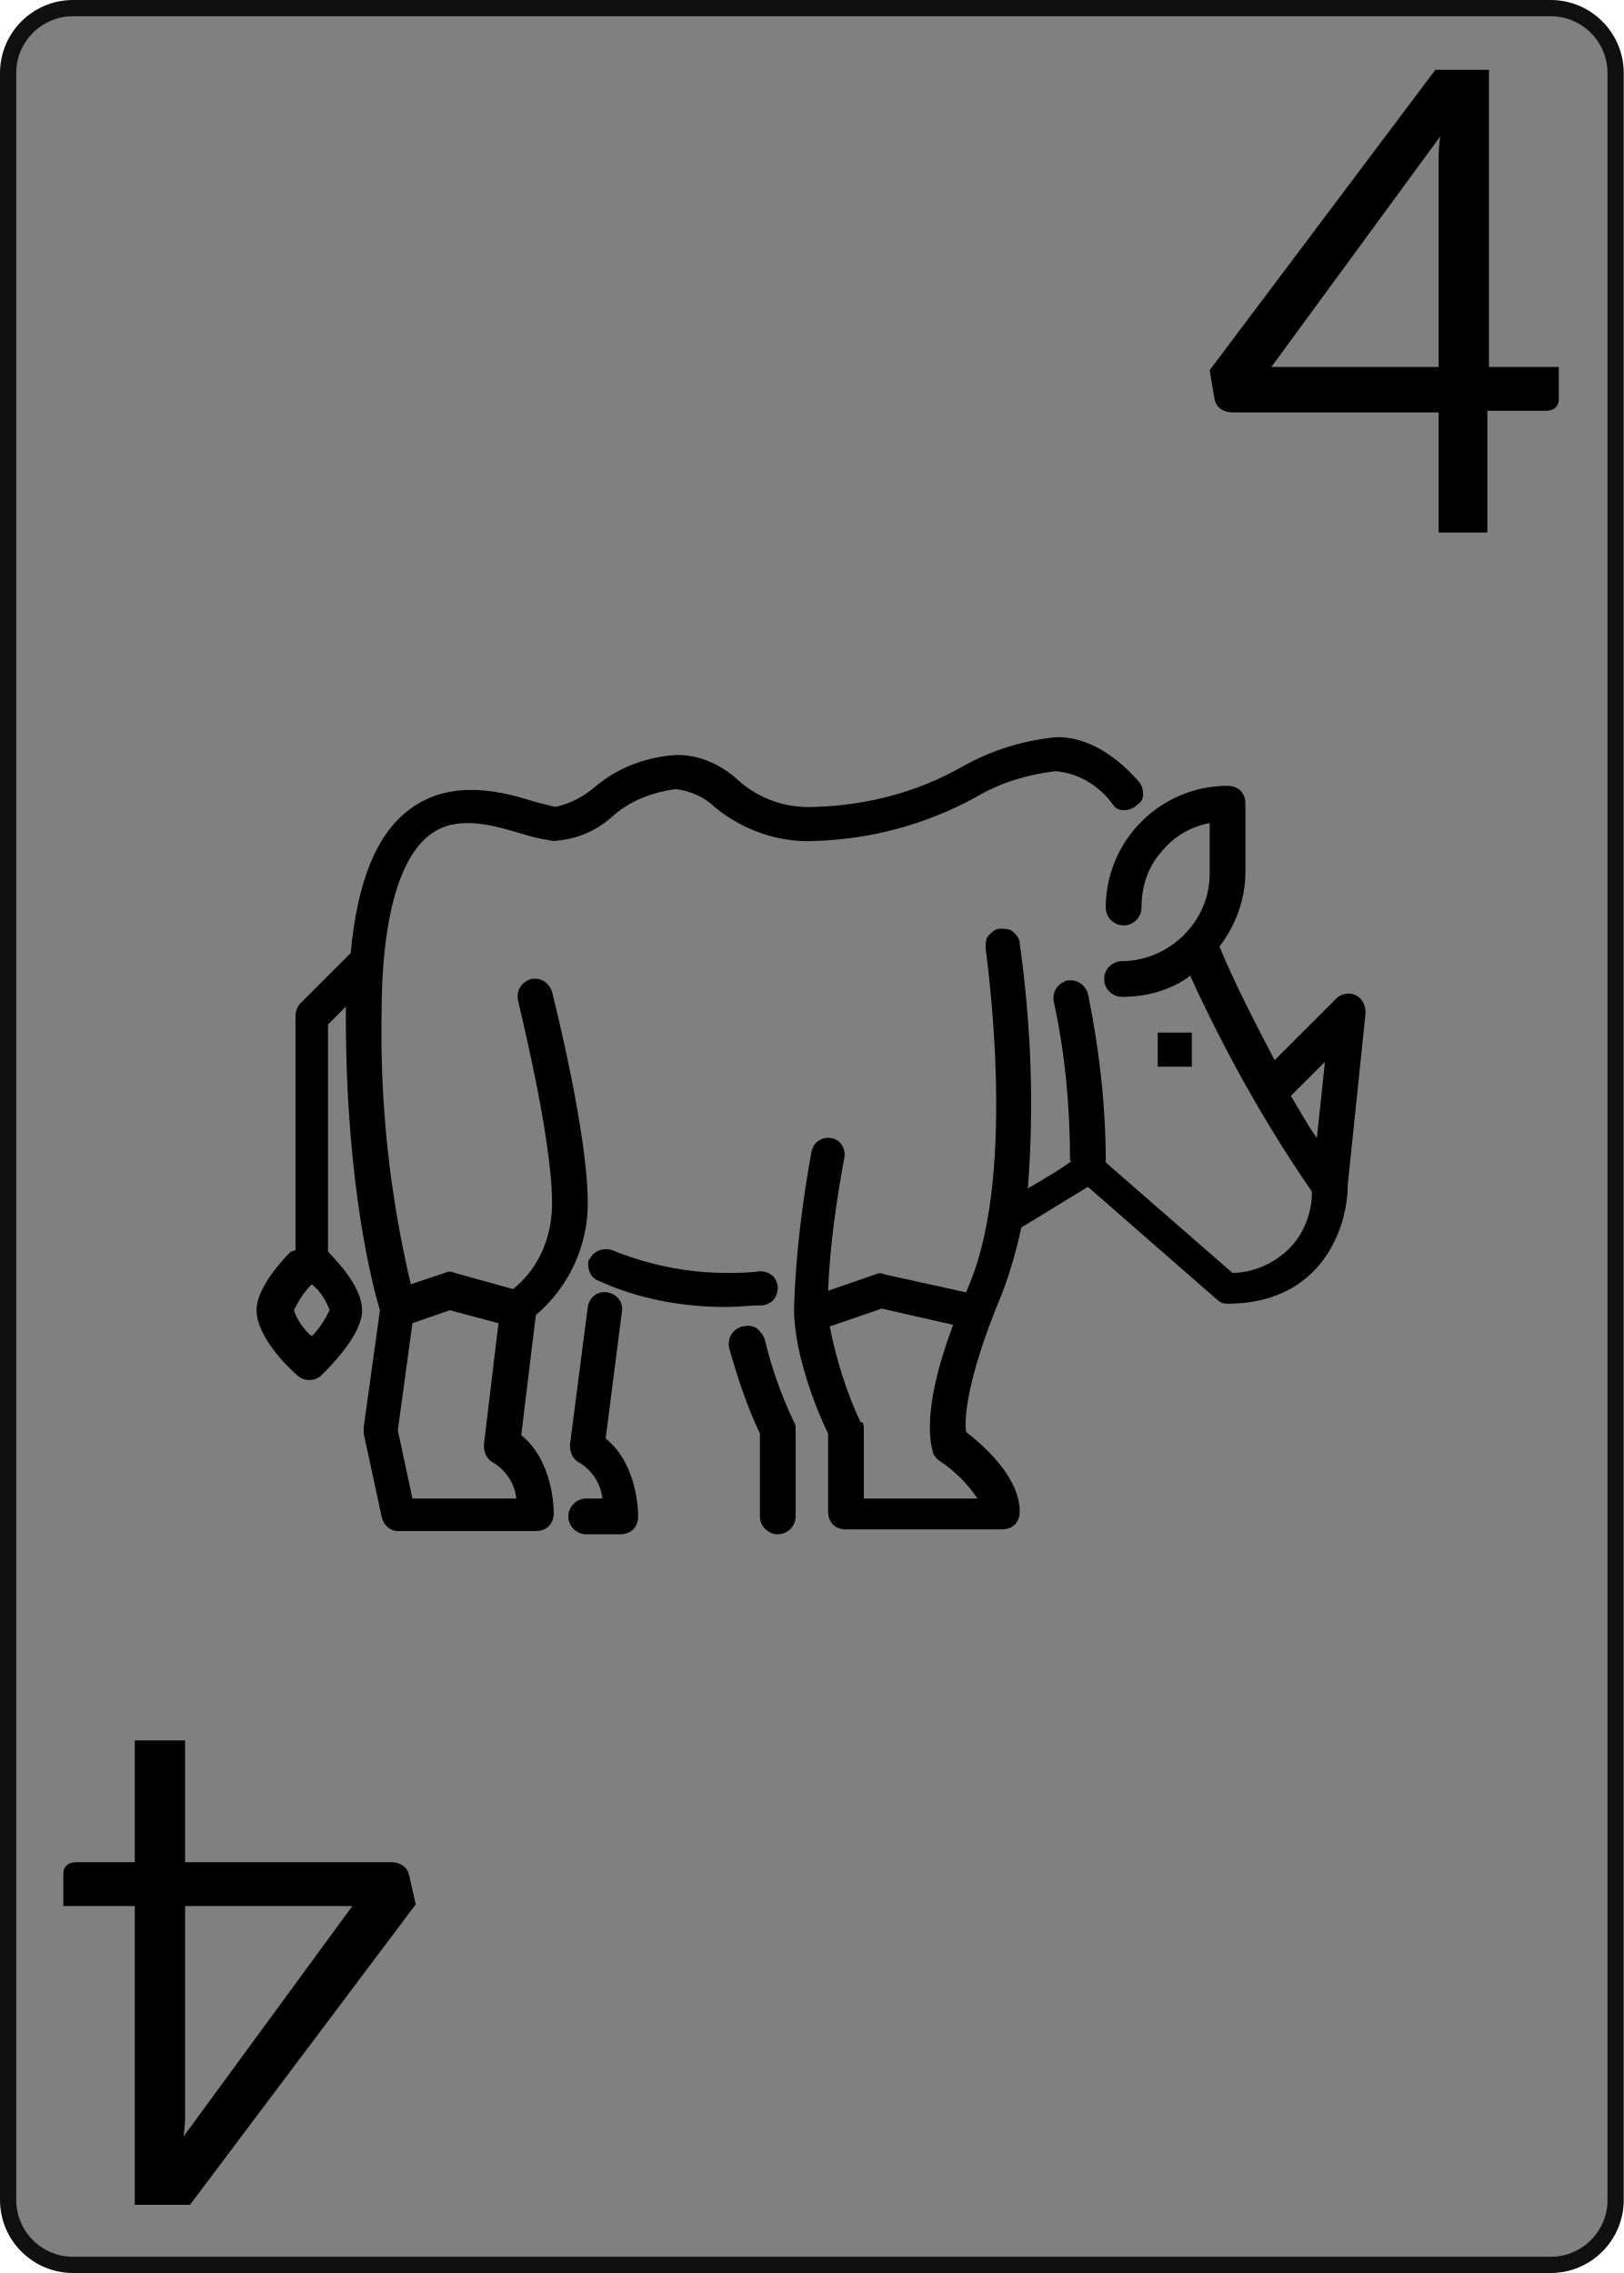
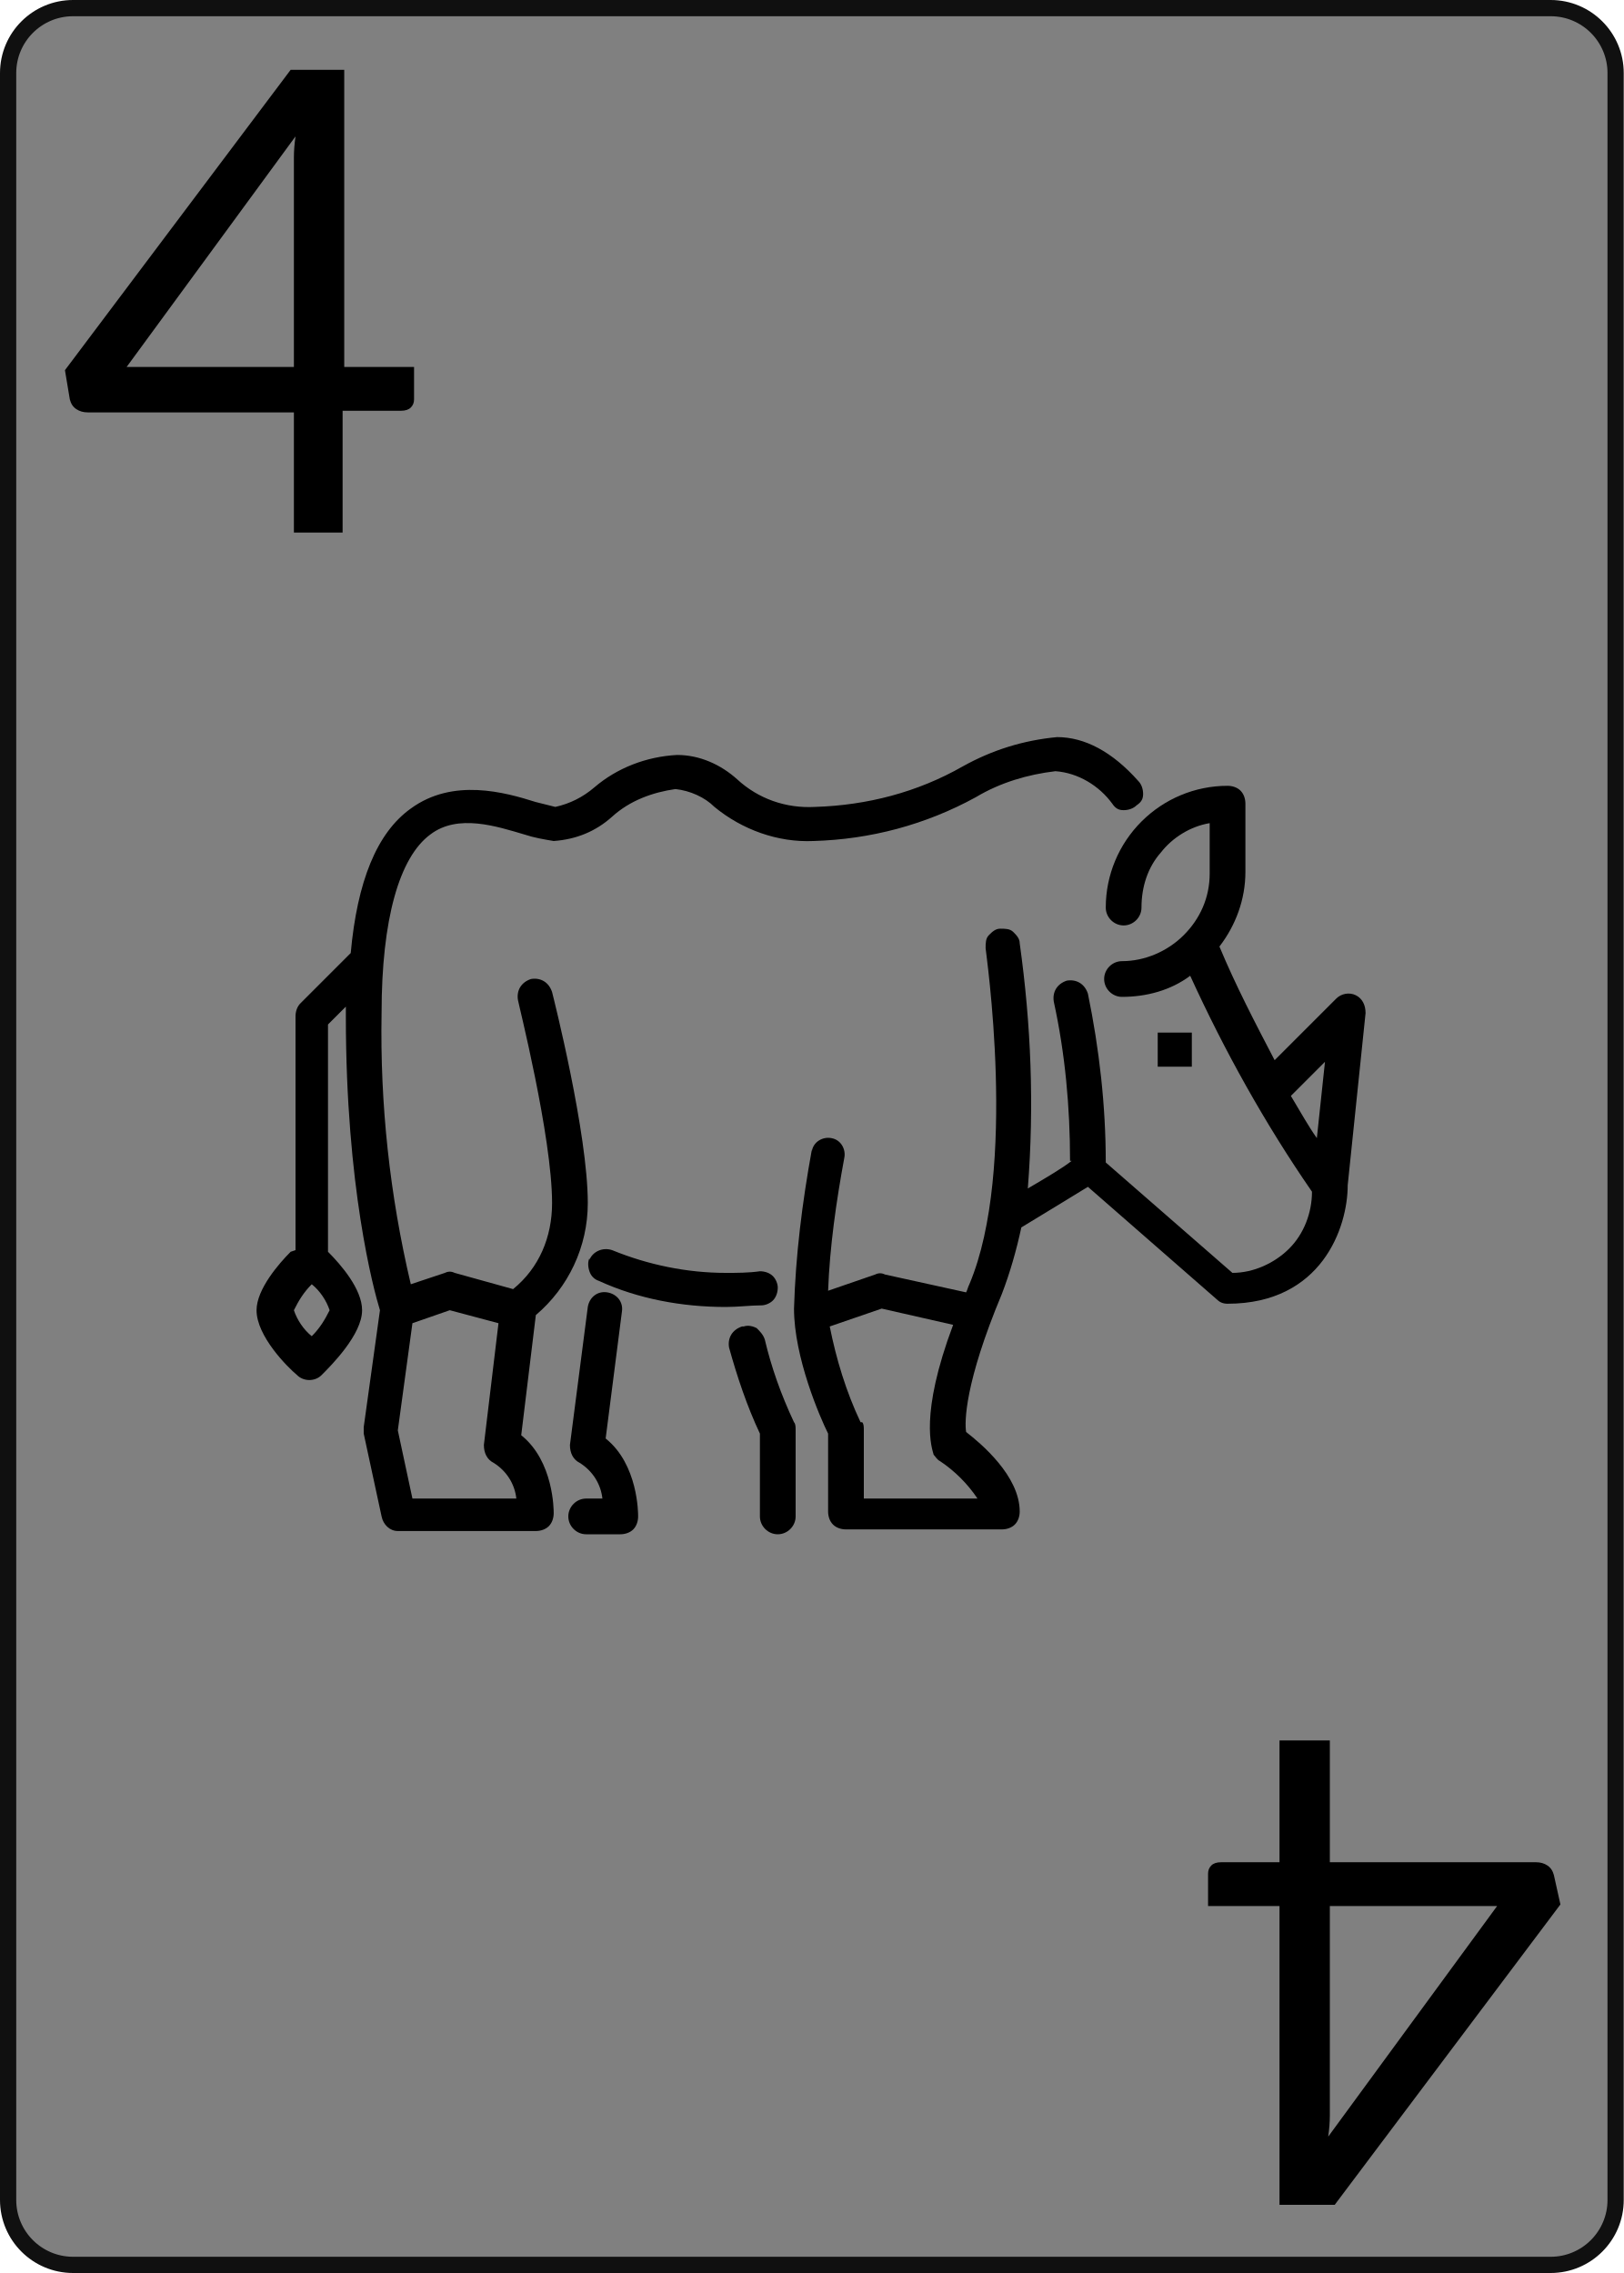
<svg xmlns="http://www.w3.org/2000/svg" width="100px" height="140px" viewbox="0 0 100 140">
  <rect x="0.5" y="0.5" width="99px" height="139px" rx="4px" ry="4px" style="fill:#808080;stroke-width:1px;stroke:#101010" />
  <g id="rhino">
    <path style="fill:#000000;stroke:none" d="m 36.2,92.3 h 0.9 c -0.1,-0.9 -0.6,-1.7 -1.4,-2.2 -0.4,-0.2 -0.6,-0.6 -0.6,-1.1 l 1.1,-8.5 c 0.1,-0.6 0.6,-1.0 1.2,-0.9 0.6,0.1 1.0,0.6 0.9,1.2 l -1.0,7.8 c 2.0,1.6 2.0,4.6 2.0,4.8 0,0.3 -0.1,0.6 -0.3,0.8 -0.2,0.2 -0.5,0.3 -0.8,0.3 h -2.1 c -0.6,0 -1.1,-0.5 -1.1,-1.1 0,-0.6 0.5,-1.1 1.1,-1.1 z" />
    <path style="fill:#000000;stroke:none" d="m 45.8,81.7 c 0.3,-0.1 0.6,0 0.8,0.1 0.2,0.2 0.4,0.4 0.5,0.7 0.4,1.7 1.0,3.4 1.8,5.1 0.1,0.1 0.1,0.3 0.1,0.5 v 5.3 c 0,0.6 -0.5,1.1 -1.1,1.1 -0.6,0 -1.1,-0.5 -1.1,-1.1 v -5.1 c -0.8,-1.7 -1.4,-3.5 -1.9,-5.3 -0.1,-0.6 0.2,-1.1 0.8,-1.3 z" />
    <path style="fill:#000000;stroke:none" d="m 36.3,77.6 c 0.2,-0.5 0.8,-0.8 1.4,-0.6 2.2,0.9 4.6,1.4 7.0,1.4 0.7,0 1.4,0 2.1,-0.1 0.3,0 0.6,0.1 0.8,0.3 0.2,0.2 0.3,0.5 0.3,0.7 0,0.3 -0.1,0.6 -0.3,0.8 -0.2,0.2 -0.5,0.3 -0.7,0.3 -0.7,0 -1.4,0.1 -2.2,0.1 -2.7,0 -5.4,-0.5 -7.8,-1.6 -0.3,-0.1 -0.5,-0.3 -0.6,-0.6 -0.1,-0.3 -0.1,-0.6 0,-0.8 z" />
    <path style="fill:#000000;stroke:none" d="m 50.0,70.9 c 0.1,-0.6 0.7,-0.9 1.2,-0.8 0.6,0.1 0.9,0.7 0.8,1.2 -0.5,2.7 -0.9,5.5 -1.0,8.2 L 53.9,78.5 c 0.2,-0.1 0.4,-0.1 0.6,0 l 5.0,1.1 c 0.1,-0.2 0.1,-0.3 0.2,-0.5 3.0,-7.1 1.0,-20.5 1.0,-20.7 v 0 c 0,-0.3 0,-0.6 0.2,-0.8 0.2,-0.2 0.4,-0.4 0.7,-0.4 0.3,0 0.6,0 0.8,0.2 0.2,0.2 0.4,0.4 0.4,0.7 0.7,5.0 0.9,10.0 0.5,15.1 1.2,-0.7 2.2,-1.3 2.7,-1.7 H 65.9 c 0,-3.3 -0.3,-6.6 -1.0,-9.8 -0.1,-0.6 0.2,-1.1 0.8,-1.3 0.6,-0.1 1.1,0.2 1.3,0.8 0.7,3.4 1.1,6.9 1.1,10.4 l 7.8,6.8 c 1.3,0 2.6,-0.6 3.5,-1.5 0.9,-0.9 1.4,-2.2 1.4,-3.5 -2.9,-4.2 -5.4,-8.7 -7.5,-13.3 -1.2,0.9 -2.7,1.3 -4.2,1.3 -0.6,0 -1.1,-0.5 -1.1,-1.1 0,-0.6 0.5,-1.1 1.1,-1.1 1.4,0 2.8,-0.6 3.8,-1.6 1.0,-1.0 1.6,-2.3 1.6,-3.8 v -3.1 c -1.2,0.2 -2.3,0.9 -3.0,1.8 -0.8,0.9 -1.2,2.1 -1.2,3.4 0,0.6 -0.5,1.1 -1.1,1.1 -0.6,0 -1.1,-0.5 -1.1,-1.1 0,-2.0 0.8,-3.9 2.2,-5.3 1.4,-1.4 3.3,-2.2 5.3,-2.2 0.3,0 0.6,0.1 0.8,0.3 0.2,0.2 0.3,0.5 0.3,0.8 v 4.2 c 0,1.7 -0.6,3.3 -1.6,4.6 1.0,2.4 2.2,4.7 3.4,7.0 l 3.8,-3.8 c 0.3,-0.3 0.8,-0.4 1.2,-0.2 0.4,0.2 0.6,0.6 0.6,1.1 l -1.1,10.6 c 0,2.6 -1.6,7.3 -7.4,7.3 -0.3,0 -0.5,-0.1 -0.7,-0.3 l -7.9,-6.9 c -0.8,0.5 -2.3,1.4 -4.1,2.5 -0.3,1.4 -0.7,2.8 -1.2,4.1 -2.3,5.5 -2.3,7.9 -2.2,8.5 0.9,0.7 3.3,2.7 3.3,4.9 v 0 c 0,0.3 -0.1,0.6 -0.3,0.8 -0.2,0.2 -0.5,0.3 -0.8,0.3 h -9.6 c -0.3,0 -0.6,-0.1 -0.8,-0.3 -0.2,-0.2 -0.3,-0.5 -0.3,-0.8 V 88.3 c -0.5,-1.0 -2.1,-4.7 -2.1,-7.7 0.1,-3.3 0.5,-6.5 1.1,-9.8 z m 29.5,-3.4 c 0.6,1.0 1.1,1.9 1.6,2.6 l 0.5,-4.7 z M 53.1,87.6 c 0.1,0.1 0.1,0.3 0.1,0.5 v 4.2 H 60.2 C 59.6,91.4 58.8,90.6 57.9,90.0 57.7,89.9 57.6,89.7 57.5,89.6 57.4,89.2 56.6,87.2 58.7,81.6 l -4.4,-1.0 -3.2,1.1 c 0.4,2.0 1.0,4.0 1.9,5.9 z" />
    <path style="fill:#000000;stroke:none" d="M 18.2,77.0 V 62.6 c 0,-0.3 0.1,-0.6 0.3,-0.8 l 3.1,-3.1 c 0.4,-4.4 1.6,-7.4 3.7,-8.9 2.6,-1.9 5.8,-1.0 7.7,-0.4 v 0 c 0.4,0.1 0.8,0.2 1.2,0.3 0.9,-0.2 1.7,-0.6 2.4,-1.2 1.4,-1.2 3.2,-1.9 5.1,-2.0 1.4,0 2.7,0.6 3.7,1.5 1.3,1.2 3.0,1.8 4.8,1.7 3.2,-0.1 6.3,-0.9 9.1,-2.5 1.8,-1.0 3.7,-1.6 5.8,-1.8 1.7,0 3.4,0.9 5.0,2.7 0.2,0.2 0.3,0.5 0.3,0.8 0,0.3 -0.1,0.5 -0.4,0.7 -0.2,0.2 -0.5,0.3 -0.8,0.3 -0.3,0 -0.5,-0.1 -0.7,-0.4 -0.8,-1.1 -2.1,-1.9 -3.5,-2.0 -1.7,0.2 -3.4,0.7 -4.9,1.6 -3.1,1.7 -6.5,2.6 -10.0,2.7 -2.2,0.1 -4.4,-0.7 -6.1,-2.1 -0.6,-0.6 -1.5,-1.0 -2.4,-1.1 -1.4,0.2 -2.8,0.7 -3.9,1.7 -1.0,0.9 -2.2,1.4 -3.6,1.5 -0.6,-0.1 -1.2,-0.2 -1.8,-0.4 -1.7,-0.5 -4.1,-1.3 -5.8,0 -1.9,1.4 -3.0,5.2 -3.0,11.0 -0.1,5.6 0.5,11.2 1.8,16.7 l 2.1,-0.7 v 0 c 0.2,-0.1 0.4,-0.1 0.6,0 l 3.6,1.0 v 0 c 1.6,-1.3 2.4,-3.2 2.4,-5.3 0,-4.1 -2.1,-12.4 -2.1,-12.5 -0.1,-0.6 0.2,-1.1 0.8,-1.3 0.6,-0.1 1.1,0.2 1.3,0.8 0.1,0.4 2.2,8.7 2.2,13.0 0,2.7 -1.2,5.2 -3.2,6.9 l -0.9,7.4 c 2.0,1.6 2.0,4.6 2.0,4.8 0,0.3 -0.1,0.6 -0.3,0.8 -0.2,0.2 -0.5,0.3 -0.8,0.3 h -8.5 c -0.5,0 -0.9,-0.4 -1.0,-0.9 L 22.4,88.3 c 0,-0.1 0,-0.2 0,-0.4 l 1.0,-7.2 c -0.4,-1.3 -2.1,-7.6 -2.1,-18.1 0,-0.2 0,-0.4 0,-0.6 l -1.1,1.1 v 14.0 c 0.8,0.8 2.1,2.3 2.1,3.6 0,1.5 -1.9,3.4 -2.5,4.0 -0.4,0.4 -1.1,0.4 -1.5,0 -0.6,-0.5 -2.5,-2.4 -2.5,-4.0 0,-1.3 1.4,-2.9 2.1,-3.6 z m 7.2,15.3 h 6.4 c -0.1,-0.9 -0.6,-1.7 -1.4,-2.2 -0.4,-0.2 -0.6,-0.6 -0.6,-1.1 l 0.9,-7.5 -3.0,-0.8 -2.3,0.8 -0.9,6.6 z M 19.2,82.3 c 0.5,-0.5 0.8,-1.0 1.1,-1.6 -0.2,-0.6 -0.6,-1.2 -1.1,-1.6 -0.5,0.5 -0.8,1.0 -1.1,1.6 0.2,0.6 0.6,1.2 1.1,1.6 z" />
    <path style="fill:#000000;stroke:none" d="m 73.4,63.6 h -2.1 v 2.1 h 2.1 z" />
  </g>
-   <path id="number-top-right" style="fill:#000000;stroke:none" d="m 91.7,22.6 h 4.3 v 2.0 q 0,0.3 -0.2,0.5 -0.2,0.2 -0.6,0.2 h -3.6 v 7.5 H 88.6 V 25.4 H 75.9 q -0.4,0 -0.7,-0.2 -0.3,-0.2 -0.4,-0.6 L 74.5,22.8 88.4,4.3 h 3.3 z M 88.6,10.8 q 0,-0.5 0,-1.1 0,-0.6 0.1,-1.3 L 78.3,22.6 H 88.6 Z" />
-   <path id="number-bottom-left" style="fill:#000000;stroke:none" d="M 8.3,117.4 H 3.9 v -2.0 q 0,-0.3 0.2,-0.5 0.2,-0.2 0.6,-0.2 h 3.6 v -7.5 h 3.1 v 7.5 h 12.7 q 0.4,0 0.7,0.2 0.3,0.2 0.4,0.6 l 0.4,1.8 -13.9,18.5 H 8.3 Z m 3.1,11.8 q 0,0.5 0,1.1 0,0.6 -0.1,1.3 l 10.4,-14.2 H 11.4 Z" />
+   <path id="number-top-left" style="fill:#000000;stroke:none" d="m 21.2,22.6 h 4.3 v 2.0 q 0,0.3 -0.2,0.5 -0.2,0.2 -0.6,0.2 h -3.6 v 7.5 h -3.0 V 25.4 H 5.4 Q 5.0,25.4 4.7,25.2 4.4,25 4.3,24.6 L 4.0,22.8 17.9,4.3 h 3.3 z M 18.1,10.8 q 0,-0.5 0,-1.1 0,-0.6 0.1,-1.3 L 7.8,22.6 h 10.3 z" />
+   <path id="number-bottom-right" style="fill:#000000;stroke:none" d="m 78.8,117.4 h -4.4 v -2.0 q 0,-0.3 0.2,-0.5 0.2,-0.2 0.6,-0.2 h 3.6 v -7.5 h 3.1 v 7.5 h 12.7 q 0.4,0 0.7,0.2 0.3,0.2 0.4,0.6 l 0.4,1.8 -13.9,18.5 h -3.4 z m 3.1,11.8 q 0,0.5 0,1.1 0,0.6 -0.1,1.3 L 92.2,117.4 H 81.9 Z" />
</svg>
